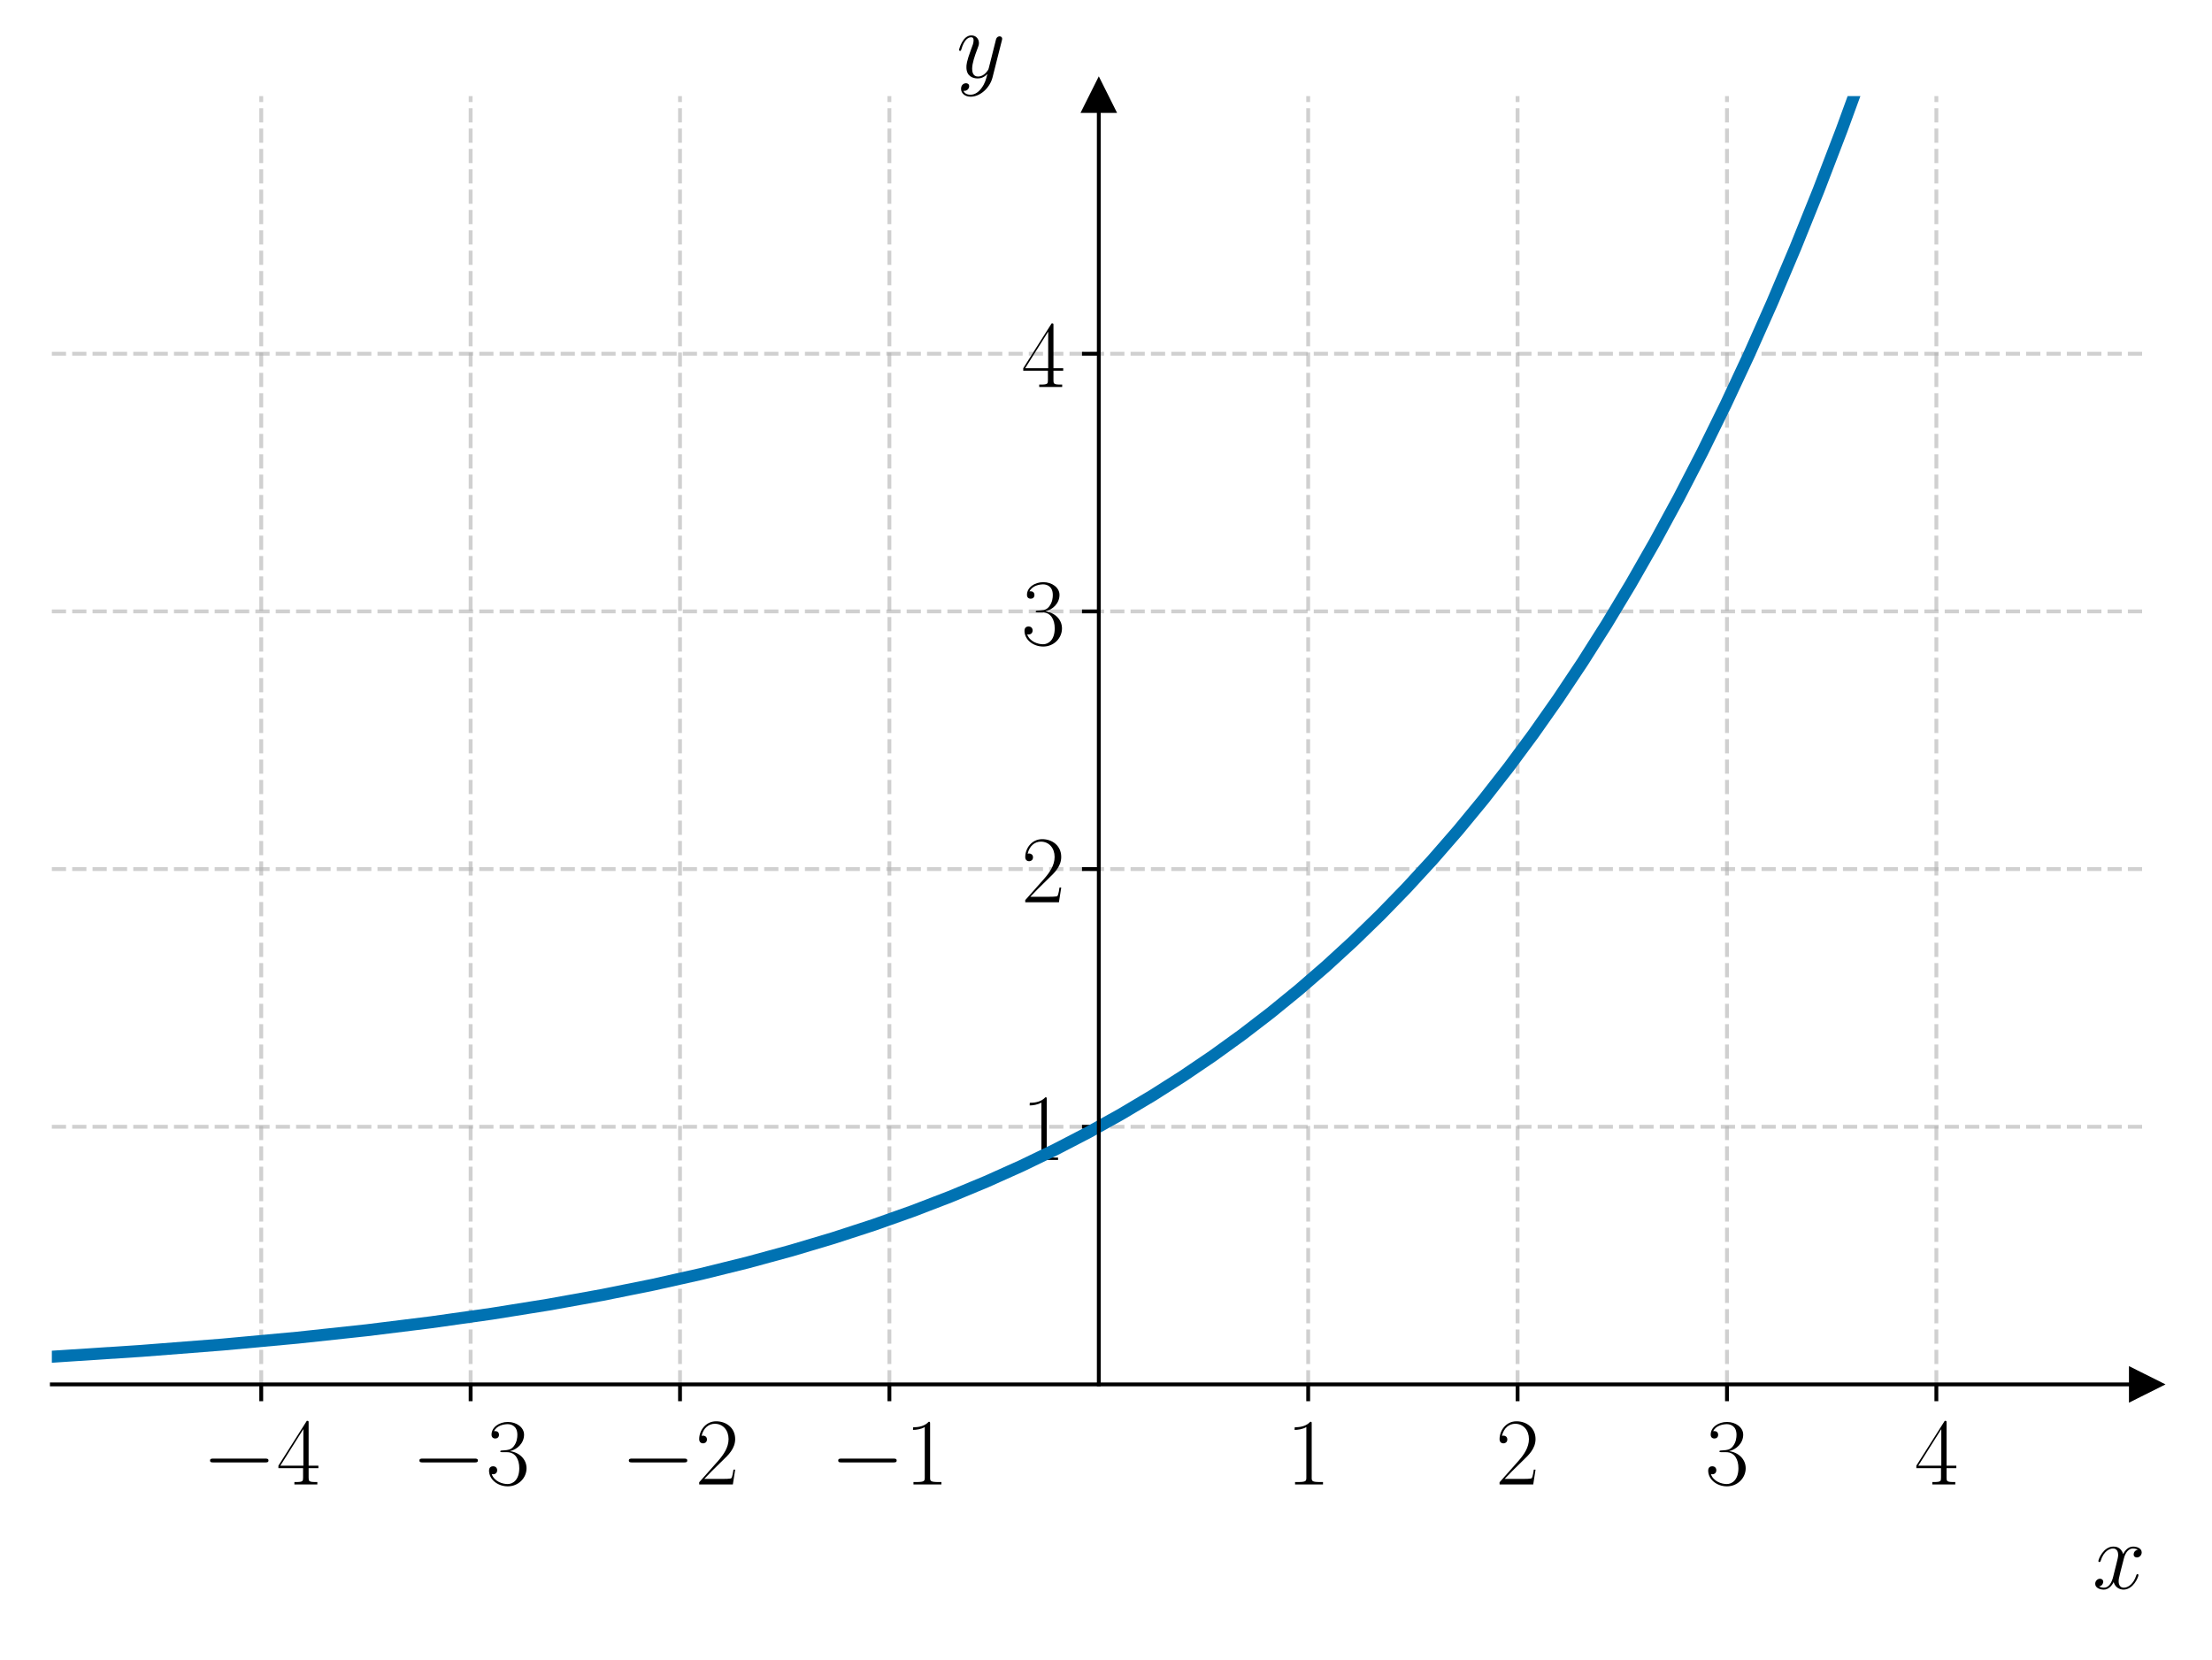
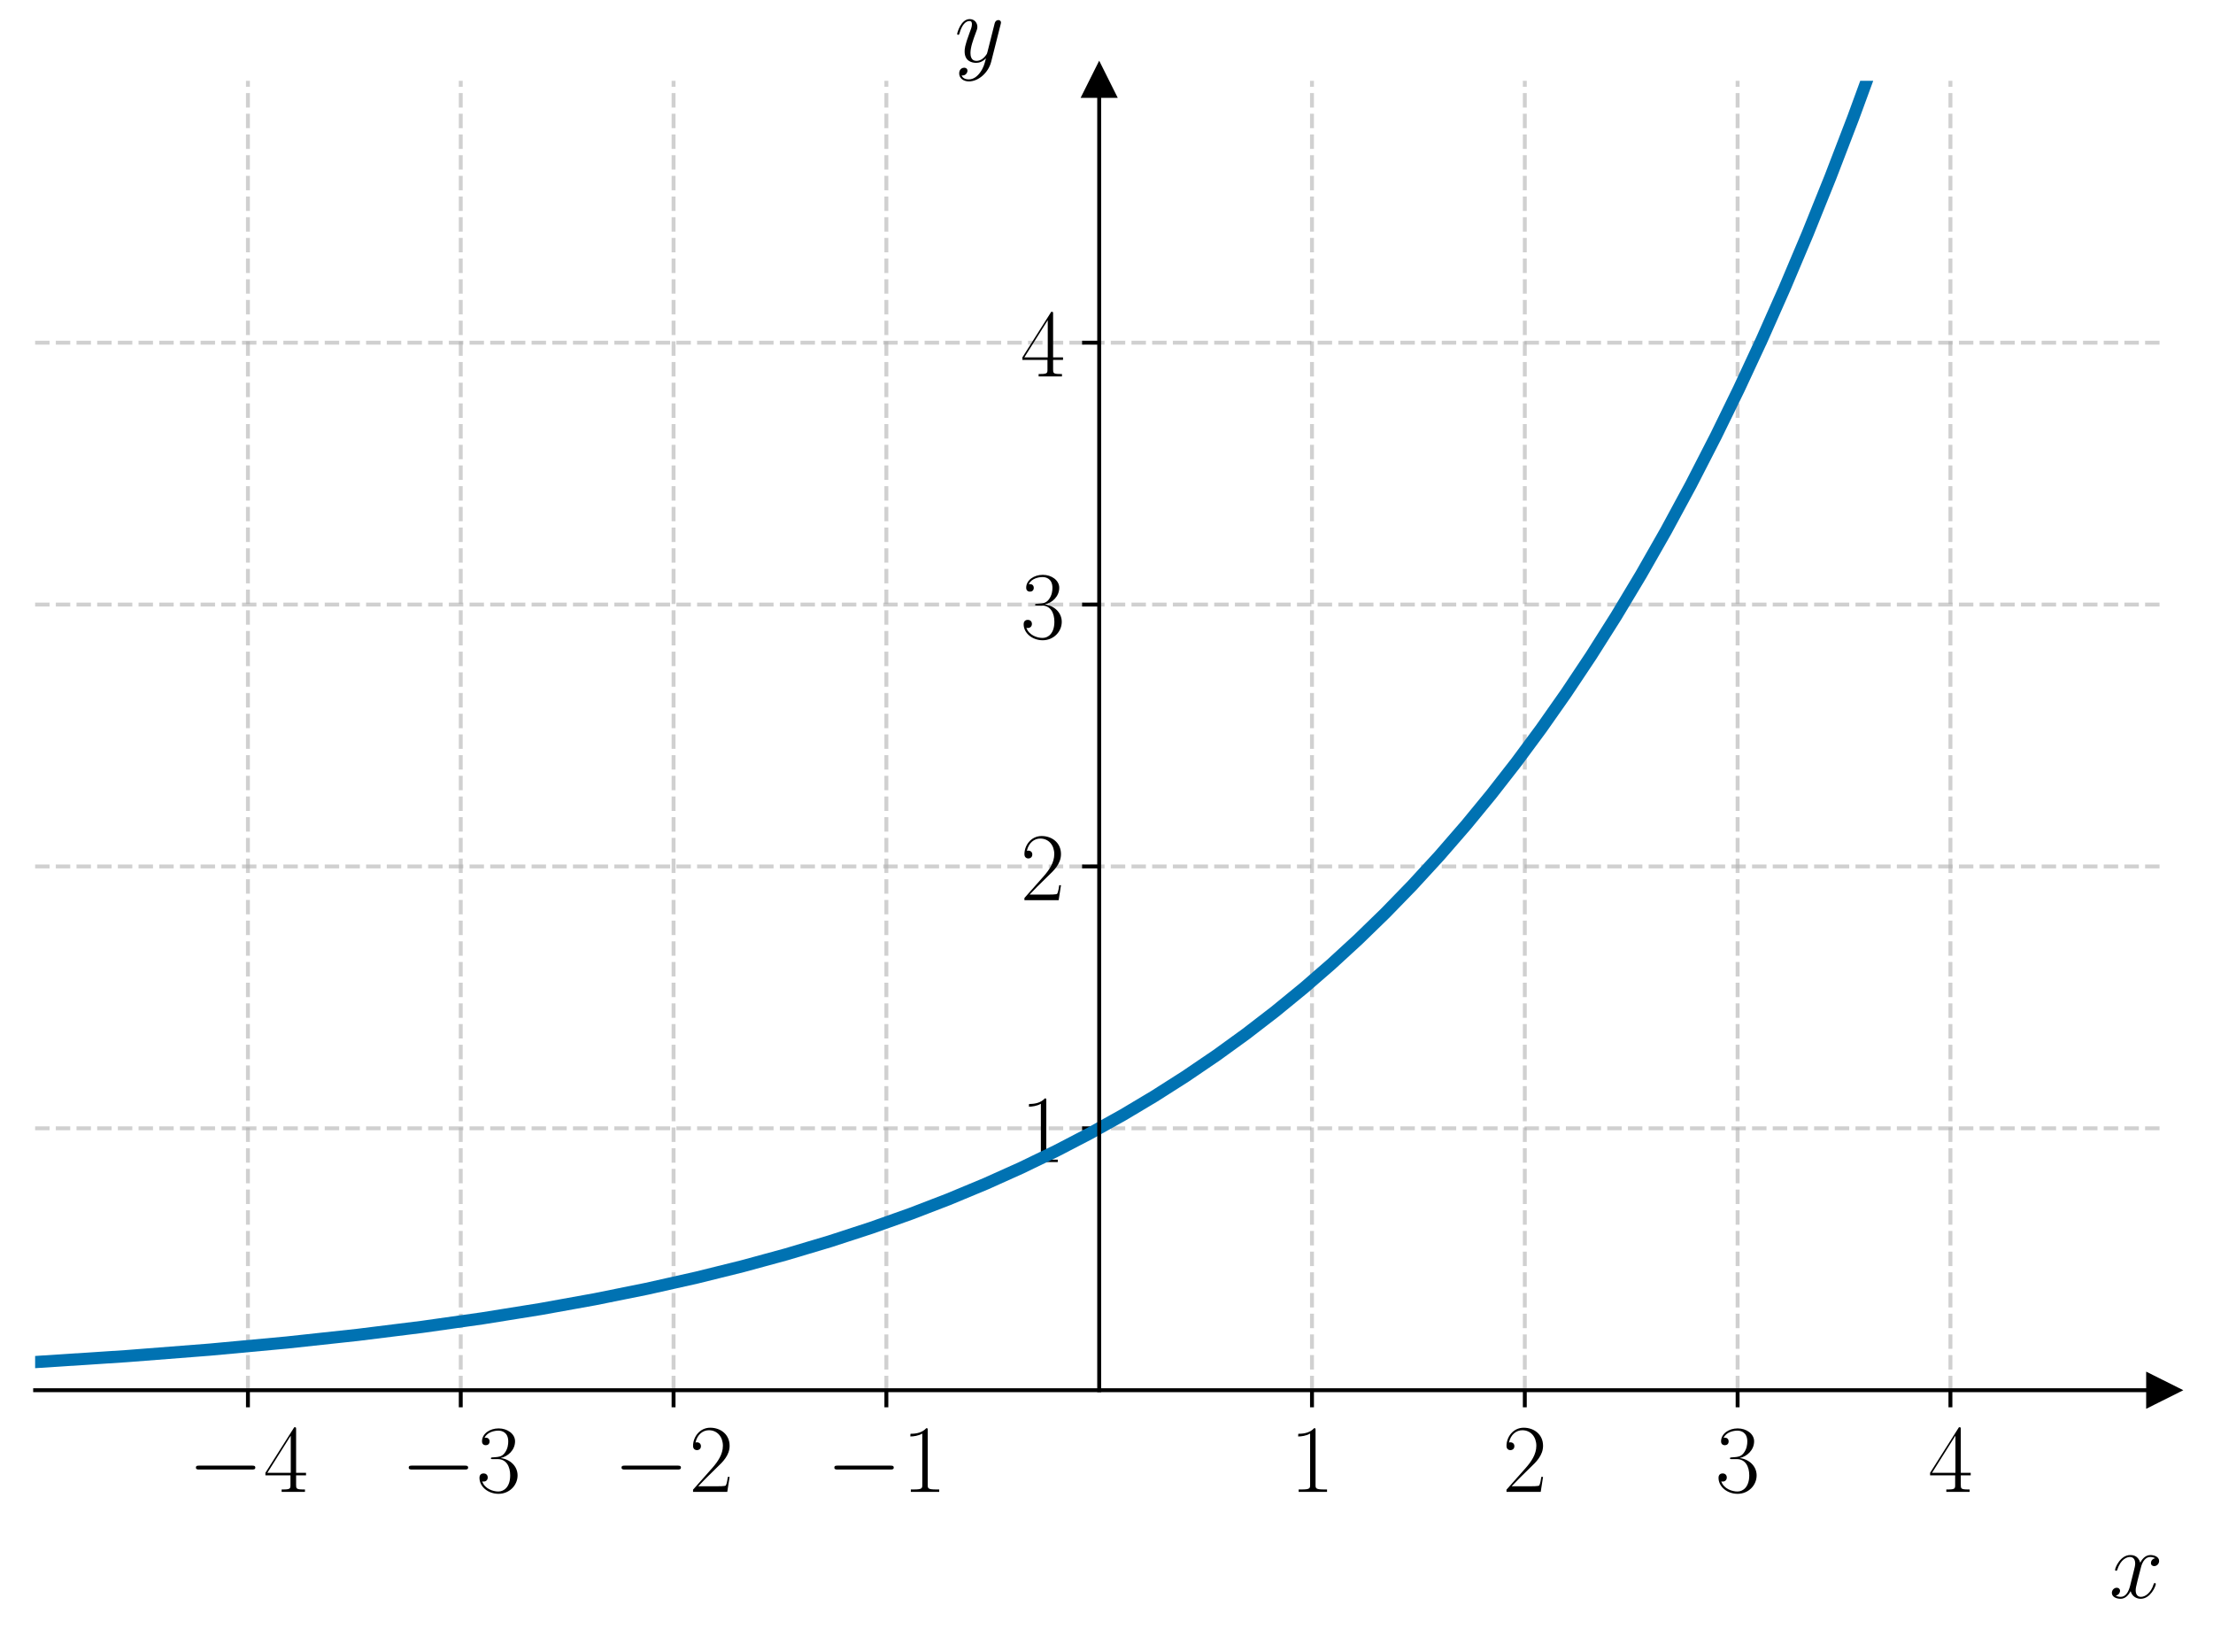
- <svg xmlns="http://www.w3.org/2000/svg" xmlns:xlink="http://www.w3.org/1999/xlink" viewBox="0 0 460.8 345.6" version="1.1" class="graph-inline-svg" role="img" aria-label="Tilpasset figur">
+ <svg xmlns="http://www.w3.org/2000/svg" xmlns:xlink="http://www.w3.org/1999/xlink" width="453.6pt" height="338.54pt" viewBox="0 0 453.6 338.54" version="1.1">
  <defs>
    <style type="text/css">*{stroke-linejoin: round; stroke-linecap: butt}</style>
  </defs>
-   <g id="g3f0034_e808de_figure_1">
-     <g id="g3f0034_e808de_patch_1">
-       <path d="M 0 345.6  L 460.8 345.6  L 460.8 0  L 0 0  L 0 345.6  z " style="fill: none" />
+   <g id="g3f0034_3a7414_figure_1">
+     <g id="g3f0034_3a7414_patch_1">
+       <path d="M 0 338.54  L 453.6 338.54  L 453.6 0  L 0 0  L 0 338.54  z " style="fill: none; opacity: 0" />
    </g>
-     <g id="g3f0034_e808de_axes_1">
-       <g id="g3f0034_e808de_patch_2">
-         <path d="M 10.8 288.375  L 447 288.375  L 447 20.016  L 10.8 20.016  L 10.8 288.375  z " style="fill: none" />
-       </g>
-       <g id="g3f0034_e808de_matplotlib.axis_1">
-         <g id="g3f0034_e808de_xtick_1">
-           <g id="g3f0034_e808de_line2d_1">
-             <path d="M 54.42 288.375  L 54.42 20.016  " clip-path="url(#g3f0034_e808de_p97b8fa01f2)" style="fill: none; stroke-dasharray: 2.96,1.28; stroke-dashoffset: 0; stroke: #b0b0b0; stroke-opacity: 0.6; stroke-width: 0.8" />
-           </g>
-           <g id="g3f0034_e808de_line2d_2">
-             <defs>
-               <path id="g3f0034_e808de_mef011b3a7a" d="M 0 0  L 0 3.5  " style="stroke: #000000; stroke-width: 0.8" />
-             </defs>
-             <g>
-               <use xlink:href="#g3f0034_e808de_mef011b3a7a" x="54.42" y="288.375" style="stroke: #000000; stroke-width: 0.8" />
-             </g>
-           </g>
-           <g id="g3f0034_e808de_text_1">
-             <g transform="translate(42.10221 309.2117) scale(0.2 -0.2)">
-               <defs>
-                 <path id="g3f0034_e808de_CMSY10-0" d="M 4218 1472  C 4326 1472 4442 1472 4442 1600  C 4442 1728 4326 1728 4218 1728  L 755 1728  C 646 1728 531 1728 531 1600  C 531 1472 646 1472 755 1472  L 4218 1472  z " transform="scale(0.015625)" />
-                 <path id="g3f0034_e808de_CMR17-34" d="M 2150 4122  C 2150 4256 2144 4256 2029 4256  L 128 1254  L 128 1088  L 1779 1088  L 1779 457  C 1779 224 1766 160 1318 160  L 1197 160  L 1197 0  C 1402 0 1747 0 1965 0  C 2182 0 2528 0 2733 0  L 2733 160  L 2611 160  C 2163 160 2150 224 2150 457  L 2150 1088  L 2803 1088  L 2803 1254  L 2150 1254  L 2150 4122  z M 1798 3703  L 1798 1254  L 256 1254  L 1798 3703  z " transform="scale(0.015625)" />
-               </defs>
-               <use xlink:href="#g3f0034_e808de_CMSY10-0" transform="scale(0.996264)" />
-               <use xlink:href="#g3f0034_e808de_CMR17-34" transform="translate(77.48747 0) scale(0.996264)" />
-             </g>
-           </g>
-         </g>
-         <g id="g3f0034_e808de_xtick_2">
-           <g id="g3f0034_e808de_line2d_3">
-             <path d="M 98.04 288.375  L 98.04 20.016  " clip-path="url(#g3f0034_e808de_p97b8fa01f2)" style="fill: none; stroke-dasharray: 2.96,1.28; stroke-dashoffset: 0; stroke: #b0b0b0; stroke-opacity: 0.6; stroke-width: 0.8" />
-           </g>
-           <g id="g3f0034_e808de_line2d_4">
-             <g>
-               <use xlink:href="#g3f0034_e808de_mef011b3a7a" x="98.04" y="288.375" style="stroke: #000000; stroke-width: 0.8" />
-             </g>
-           </g>
-           <g id="g3f0034_e808de_text_2">
-             <g transform="translate(85.72221 309.2117) scale(0.2 -0.2)">
-               <defs>
-                 <path id="g3f0034_e808de_CMR17-33" d="M 1414 2157  C 1984 2157 2234 1662 2234 1090  C 2234 320 1824 25 1453 25  C 1114 25 563 194 390 693  C 422 680 454 680 486 680  C 640 680 755 782 755 948  C 755 1133 614 1216 486 1216  C 378 1216 211 1165 211 926  C 211 335 787 -128 1466 -128  C 2176 -128 2720 430 2720 1085  C 2720 1707 2208 2157 1600 2227  C 2086 2328 2554 2756 2554 3329  C 2554 3820 2048 4179 1472 4179  C 890 4179 378 3829 378 3329  C 378 3110 544 3072 627 3072  C 762 3072 877 3155 877 3321  C 877 3486 762 3569 627 3569  C 602 3569 570 3569 544 3557  C 730 3959 1235 4032 1459 4032  C 1683 4032 2106 3925 2106 3320  C 2106 3143 2080 2828 1862 2550  C 1670 2304 1453 2304 1242 2284  C 1210 2284 1062 2269 1037 2269  C 992 2263 966 2257 966 2208  C 966 2163 973 2157 1101 2157  L 1414 2157  z " transform="scale(0.015625)" />
-               </defs>
-               <use xlink:href="#g3f0034_e808de_CMSY10-0" transform="scale(0.996264)" />
-               <use xlink:href="#g3f0034_e808de_CMR17-33" transform="translate(77.48747 0) scale(0.996264)" />
-             </g>
-           </g>
-         </g>
-         <g id="g3f0034_e808de_xtick_3">
-           <g id="g3f0034_e808de_line2d_5">
-             <path d="M 141.66 288.375  L 141.66 20.016  " clip-path="url(#g3f0034_e808de_p97b8fa01f2)" style="fill: none; stroke-dasharray: 2.96,1.28; stroke-dashoffset: 0; stroke: #b0b0b0; stroke-opacity: 0.6; stroke-width: 0.8" />
-           </g>
-           <g id="g3f0034_e808de_line2d_6">
-             <g>
-               <use xlink:href="#g3f0034_e808de_mef011b3a7a" x="141.66" y="288.375" style="stroke: #000000; stroke-width: 0.8" />
-             </g>
-           </g>
-           <g id="g3f0034_e808de_text_3">
-             <g transform="translate(129.3422 309.2117) scale(0.2 -0.2)">
-               <defs>
-                 <path id="g3f0034_e808de_CMR17-32" d="M 2669 989  L 2554 989  C 2490 536 2438 459 2413 420  C 2381 369 1920 369 1830 369  L 602 369  C 832 619 1280 1072 1824 1597  C 2214 1967 2669 2402 2669 3035  C 2669 3790 2067 4224 1395 4224  C 691 4224 262 3604 262 3030  C 262 2780 448 2748 525 2748  C 589 2748 781 2787 781 3010  C 781 3207 614 3264 525 3264  C 486 3264 448 3258 422 3245  C 544 3790 915 4058 1306 4058  C 1862 4058 2227 3617 2227 3035  C 2227 2479 1901 2000 1536 1584  L 262 146  L 262 0  L 2515 0  L 2669 989  z " transform="scale(0.015625)" />
-               </defs>
-               <use xlink:href="#g3f0034_e808de_CMSY10-0" transform="scale(0.996264)" />
-               <use xlink:href="#g3f0034_e808de_CMR17-32" transform="translate(77.48747 0) scale(0.996264)" />
-             </g>
-           </g>
-         </g>
-         <g id="g3f0034_e808de_xtick_4">
-           <g id="g3f0034_e808de_line2d_7">
-             <path d="M 185.28 288.375  L 185.28 20.016  " clip-path="url(#g3f0034_e808de_p97b8fa01f2)" style="fill: none; stroke-dasharray: 2.96,1.28; stroke-dashoffset: 0; stroke: #b0b0b0; stroke-opacity: 0.6; stroke-width: 0.8" />
-           </g>
-           <g id="g3f0034_e808de_line2d_8">
-             <g>
-               <use xlink:href="#g3f0034_e808de_mef011b3a7a" x="185.28" y="288.375" style="stroke: #000000; stroke-width: 0.8" />
-             </g>
-           </g>
-           <g id="g3f0034_e808de_text_4">
-             <g transform="translate(172.9622 309.2117) scale(0.2 -0.2)">
-               <defs>
-                 <path id="g3f0034_e808de_CMR17-31" d="M 1702 4058  C 1702 4192 1696 4192 1606 4192  C 1357 3916 979 3827 621 3827  C 602 3827 570 3827 563 3808  C 557 3795 557 3782 557 3648  C 755 3648 1088 3686 1344 3839  L 1344 461  C 1344 236 1331 160 781 160  L 589 160  L 589 0  C 896 0 1216 0 1523 0  C 1830 0 2150 0 2458 0  L 2458 160  L 2266 160  C 1715 160 1702 230 1702 458  L 1702 4058  z " transform="scale(0.015625)" />
-               </defs>
-               <use xlink:href="#g3f0034_e808de_CMSY10-0" transform="scale(0.996264)" />
-               <use xlink:href="#g3f0034_e808de_CMR17-31" transform="translate(77.48747 0) scale(0.996264)" />
-             </g>
-           </g>
-         </g>
-         <g id="g3f0034_e808de_xtick_5">
-           <g id="g3f0034_e808de_line2d_9">
-             <path d="M 272.52 288.375  L 272.52 20.016  " clip-path="url(#g3f0034_e808de_p97b8fa01f2)" style="fill: none; stroke-dasharray: 2.96,1.28; stroke-dashoffset: 0; stroke: #b0b0b0; stroke-opacity: 0.6; stroke-width: 0.8" />
-           </g>
-           <g id="g3f0034_e808de_line2d_10">
-             <g>
-               <use xlink:href="#g3f0034_e808de_mef011b3a7a" x="272.52" y="288.375" style="stroke: #000000; stroke-width: 0.8" />
-             </g>
-           </g>
-           <g id="g3f0034_e808de_text_5">
-             <g transform="translate(267.951 309.2117) scale(0.2 -0.2)">
-               <use xlink:href="#g3f0034_e808de_CMR17-31" transform="scale(0.996264)" />
-             </g>
-           </g>
-         </g>
-         <g id="g3f0034_e808de_xtick_6">
-           <g id="g3f0034_e808de_line2d_11">
-             <path d="M 316.14 288.375  L 316.14 20.016  " clip-path="url(#g3f0034_e808de_p97b8fa01f2)" style="fill: none; stroke-dasharray: 2.96,1.28; stroke-dashoffset: 0; stroke: #b0b0b0; stroke-opacity: 0.6; stroke-width: 0.8" />
-           </g>
-           <g id="g3f0034_e808de_line2d_12">
-             <g>
-               <use xlink:href="#g3f0034_e808de_mef011b3a7a" x="316.14" y="288.375" style="stroke: #000000; stroke-width: 0.8" />
-             </g>
-           </g>
-           <g id="g3f0034_e808de_text_6">
-             <g transform="translate(311.571 309.2117) scale(0.2 -0.2)">
-               <use xlink:href="#g3f0034_e808de_CMR17-32" transform="scale(0.996264)" />
-             </g>
-           </g>
-         </g>
-         <g id="g3f0034_e808de_xtick_7">
-           <g id="g3f0034_e808de_line2d_13">
-             <path d="M 359.76 288.375  L 359.76 20.016  " clip-path="url(#g3f0034_e808de_p97b8fa01f2)" style="fill: none; stroke-dasharray: 2.96,1.28; stroke-dashoffset: 0; stroke: #b0b0b0; stroke-opacity: 0.6; stroke-width: 0.8" />
-           </g>
-           <g id="g3f0034_e808de_line2d_14">
-             <g>
-               <use xlink:href="#g3f0034_e808de_mef011b3a7a" x="359.76" y="288.375" style="stroke: #000000; stroke-width: 0.8" />
-             </g>
-           </g>
-           <g id="g3f0034_e808de_text_7">
-             <g transform="translate(355.191 309.2117) scale(0.2 -0.2)">
-               <use xlink:href="#g3f0034_e808de_CMR17-33" transform="scale(0.996264)" />
-             </g>
-           </g>
-         </g>
-         <g id="g3f0034_e808de_xtick_8">
-           <g id="g3f0034_e808de_line2d_15">
-             <path d="M 403.38 288.375  L 403.38 20.016  " clip-path="url(#g3f0034_e808de_p97b8fa01f2)" style="fill: none; stroke-dasharray: 2.96,1.28; stroke-dashoffset: 0; stroke: #b0b0b0; stroke-opacity: 0.6; stroke-width: 0.8" />
-           </g>
-           <g id="g3f0034_e808de_line2d_16">
-             <g>
-               <use xlink:href="#g3f0034_e808de_mef011b3a7a" x="403.38" y="288.375" style="stroke: #000000; stroke-width: 0.8" />
-             </g>
-           </g>
-           <g id="g3f0034_e808de_text_8">
-             <g transform="translate(398.811 309.2117) scale(0.2 -0.2)">
-               <use xlink:href="#g3f0034_e808de_CMR17-34" transform="scale(0.996264)" />
-             </g>
-           </g>
-         </g>
-         <g id="g3f0034_e808de_text_9">
-           <g transform="translate(435.9132 330.9244) scale(0.2 -0.2)">
-             <defs>
-               <path id="g3f0034_e808de_CMMI12-78" d="M 3034 2606  C 2829 2567 2752 2414 2752 2293  C 2752 2139 2874 2088 2963 2088  C 3155 2088 3290 2254 3290 2427  C 3290 2695 2982 2816 2714 2816  C 2323 2816 2106 2433 2048 2312  C 1901 2816 1504 2816 1389 2816  C 736 2816 390 1980 390 1839  C 390 1814 416 1782 461 1782  C 512 1782 525 1820 538 1846  C 755 2555 1184 2689 1370 2689  C 1658 2689 1715 2420 1715 2267  C 1715 2127 1677 1980 1600 1673  L 1382 798  C 1286 415 1101 64 762 64  C 730 64 570 64 435 147  C 666 192 717 383 717 460  C 717 588 621 664 499 664  C 346 664 179 530 179 326  C 179 57 480 -64 755 -64  C 1062 -64 1280 179 1414 441  C 1517 64 1837 -64 2074 -64  C 2726 -64 3072 773 3072 913  C 3072 945 3046 971 3008 971  C 2950 971 2944 939 2925 888  C 2752 326 2381 64 2093 64  C 1869 64 1747 230 1747 492  C 1747 632 1773 734 1875 1156  L 2099 2024  C 2195 2408 2413 2689 2707 2689  C 2720 2689 2899 2689 3034 2606  z " transform="scale(0.015625)" />
-             </defs>
-             <use xlink:href="#g3f0034_e808de_CMMI12-78" transform="scale(0.996264)" />
-           </g>
-         </g>
-       </g>
-       <g id="g3f0034_e808de_matplotlib.axis_2">
-         <g id="g3f0034_e808de_ytick_1">
-           <g id="g3f0034_e808de_line2d_17">
-             <path d="M 10.8 234.703  L 447 234.703  " clip-path="url(#g3f0034_e808de_p97b8fa01f2)" style="fill: none; stroke-dasharray: 2.96,1.28; stroke-dashoffset: 0; stroke: #b0b0b0; stroke-opacity: 0.6; stroke-width: 0.8" />
-           </g>
-           <g id="g3f0034_e808de_line2d_18">
-             <defs>
-               <path id="g3f0034_e808de_m97ec0d011a" d="M 0 0  L -3.5 0  " style="stroke: #000000; stroke-width: 0.8" />
-             </defs>
-             <g>
-               <use xlink:href="#g3f0034_e808de_m97ec0d011a" x="228.9" y="234.703" style="stroke: #000000; stroke-width: 0.8" />
-             </g>
-           </g>
-           <g id="g3f0034_e808de_text_10">
-             <g transform="translate(212.7619 241.6216) scale(0.2 -0.2)">
-               <use xlink:href="#g3f0034_e808de_CMR17-31" transform="scale(0.996264)" />
-             </g>
-           </g>
-         </g>
-         <g id="g3f0034_e808de_ytick_2">
-           <g id="g3f0034_e808de_line2d_19">
-             <path d="M 10.8 181.031  L 447 181.031  " clip-path="url(#g3f0034_e808de_p97b8fa01f2)" style="fill: none; stroke-dasharray: 2.96,1.28; stroke-dashoffset: 0; stroke: #b0b0b0; stroke-opacity: 0.6; stroke-width: 0.8" />
-           </g>
-           <g id="g3f0034_e808de_line2d_20">
-             <g>
-               <use xlink:href="#g3f0034_e808de_m97ec0d011a" x="228.9" y="181.031" style="stroke: #000000; stroke-width: 0.8" />
-             </g>
-           </g>
-           <g id="g3f0034_e808de_text_11">
-             <g transform="translate(212.7619 187.9499) scale(0.2 -0.2)">
-               <use xlink:href="#g3f0034_e808de_CMR17-32" transform="scale(0.996264)" />
-             </g>
-           </g>
-         </g>
-         <g id="g3f0034_e808de_ytick_3">
-           <g id="g3f0034_e808de_line2d_21">
-             <path d="M 10.8 127.36  L 447 127.36  " clip-path="url(#g3f0034_e808de_p97b8fa01f2)" style="fill: none; stroke-dasharray: 2.96,1.28; stroke-dashoffset: 0; stroke: #b0b0b0; stroke-opacity: 0.6; stroke-width: 0.8" />
-           </g>
-           <g id="g3f0034_e808de_line2d_22">
-             <g>
-               <use xlink:href="#g3f0034_e808de_m97ec0d011a" x="228.9" y="127.36" style="stroke: #000000; stroke-width: 0.8" />
-             </g>
-           </g>
-           <g id="g3f0034_e808de_text_12">
-             <g transform="translate(212.7619 134.2782) scale(0.2 -0.2)">
-               <use xlink:href="#g3f0034_e808de_CMR17-33" transform="scale(0.996264)" />
-             </g>
-           </g>
-         </g>
-         <g id="g3f0034_e808de_ytick_4">
-           <g id="g3f0034_e808de_line2d_23">
-             <path d="M 10.8 73.688  L 447 73.688  " clip-path="url(#g3f0034_e808de_p97b8fa01f2)" style="fill: none; stroke-dasharray: 2.96,1.28; stroke-dashoffset: 0; stroke: #b0b0b0; stroke-opacity: 0.6; stroke-width: 0.8" />
-           </g>
-           <g id="g3f0034_e808de_line2d_24">
-             <g>
-               <use xlink:href="#g3f0034_e808de_m97ec0d011a" x="228.9" y="73.688" style="stroke: #000000; stroke-width: 0.8" />
-             </g>
-           </g>
-           <g id="g3f0034_e808de_text_13">
-             <g transform="translate(212.7619 80.6065) scale(0.2 -0.2)">
-               <use xlink:href="#g3f0034_e808de_CMR17-34" transform="scale(0.996264)" />
-             </g>
-           </g>
-         </g>
-         <g id="g3f0034_e808de_text_14">
-           <g transform="translate(199.2491 16.14068) scale(0.2 -0.2)">
-             <defs>
-               <path id="g3f0034_e808de_CMMI12-79" d="M 1683 -700  C 1510 -939 1261 -1152 947 -1152  C 870 -1152 563 -1152 467 -889  C 486 -895 518 -895 531 -895  C 723 -895 851 -729 851 -582  C 851 -435 730 -384 634 -384  C 531 -384 307 -458 307 -759  C 307 -1071 582 -1286 947 -1286  C 1587 -1286 2234 -700 2413 6  L 3040 2485  C 3046 2517 3059 2556 3059 2594  C 3059 2689 2982 2753 2886 2753  C 2829 2753 2694 2727 2643 2535  L 2170 658  C 2138 543 2138 530 2086 460  C 1958 281 1747 64 1440 64  C 1082 64 1050 415 1050 588  C 1050 952 1222 1443 1395 1903  C 1466 2088 1504 2178 1504 2305  C 1504 2574 1312 2816 998 2816  C 410 2816 173 1890 173 1839  C 173 1814 198 1782 243 1782  C 301 1782 307 1807 333 1897  C 486 2433 730 2689 979 2689  C 1037 2689 1146 2689 1146 2478  C 1146 2312 1075 2127 979 1884  C 666 1047 666 837 666 683  C 666 77 1101 -64 1421 -64  C 1606 -64 1837 -6 2061 230  L 2067 224  C 1971 -147 1907 -392 1683 -700  z " transform="scale(0.015625)" />
-             </defs>
-             <use xlink:href="#g3f0034_e808de_CMMI12-79" transform="scale(0.996264)" />
-           </g>
-         </g>
-       </g>
-       <g id="g3f0034_e808de_line2d_25">
+     <g id="g3f0034_3a7414_axes_1">
+       <g id="g3f0034_3a7414_patch_2">
+         <path d="M 7.2 284.915  L 443.4 284.915  L 443.4 16.556  L 7.2 16.556  L 7.2 284.915  z " style="fill: none; opacity: 0" />
+       </g>
+       <g id="g3f0034_3a7414_matplotlib.axis_1">
+         <g id="g3f0034_3a7414_xtick_1">
+           <g id="g3f0034_3a7414_line2d_1">
+             <path d="M 50.82 284.915  L 50.82 16.556  " clip-path="url(#g3f0034_3a7414_pec204e4fab)" style="fill: none; stroke-dasharray: 2.96,1.28; stroke-dashoffset: 0; stroke: #b0b0b0; stroke-opacity: 0.6; stroke-width: 0.8" />
+           </g>
+           <g id="g3f0034_3a7414_line2d_2">
+             <defs>
+               <path id="g3f0034_3a7414_mb88894f8bb" d="M 0 0  L 0 3.5  " style="stroke: #000000; stroke-width: 0.8" />
+             </defs>
+             <g>
+               <use xlink:href="#g3f0034_3a7414_mb88894f8bb" x="50.82" y="284.915" style="stroke: #000000; stroke-width: 0.8" />
+             </g>
+           </g>
+           <g id="g3f0034_3a7414_text_1">
+             <g transform="translate(38.50221 305.7517) scale(0.2 -0.2)">
+               <defs>
+                 <path id="g3f0034_3a7414_CMSY10-0" d="M 4218 1472  C 4326 1472 4442 1472 4442 1600  C 4442 1728 4326 1728 4218 1728  L 755 1728  C 646 1728 531 1728 531 1600  C 531 1472 646 1472 755 1472  L 4218 1472  z " transform="scale(0.015625)" />
+                 <path id="g3f0034_3a7414_CMR17-34" d="M 2150 4122  C 2150 4256 2144 4256 2029 4256  L 128 1254  L 128 1088  L 1779 1088  L 1779 457  C 1779 224 1766 160 1318 160  L 1197 160  L 1197 0  C 1402 0 1747 0 1965 0  C 2182 0 2528 0 2733 0  L 2733 160  L 2611 160  C 2163 160 2150 224 2150 457  L 2150 1088  L 2803 1088  L 2803 1254  L 2150 1254  L 2150 4122  z M 1798 3703  L 1798 1254  L 256 1254  L 1798 3703  z " transform="scale(0.015625)" />
+               </defs>
+               <use xlink:href="#g3f0034_3a7414_CMSY10-0" transform="scale(0.996264)" />
+               <use xlink:href="#g3f0034_3a7414_CMR17-34" transform="translate(77.48747 0) scale(0.996264)" />
+             </g>
+           </g>
+         </g>
+         <g id="g3f0034_3a7414_xtick_2">
+           <g id="g3f0034_3a7414_line2d_3">
+             <path d="M 94.44 284.915  L 94.44 16.556  " clip-path="url(#g3f0034_3a7414_pec204e4fab)" style="fill: none; stroke-dasharray: 2.96,1.28; stroke-dashoffset: 0; stroke: #b0b0b0; stroke-opacity: 0.6; stroke-width: 0.8" />
+           </g>
+           <g id="g3f0034_3a7414_line2d_4">
+             <g>
+               <use xlink:href="#g3f0034_3a7414_mb88894f8bb" x="94.44" y="284.915" style="stroke: #000000; stroke-width: 0.8" />
+             </g>
+           </g>
+           <g id="g3f0034_3a7414_text_2">
+             <g transform="translate(82.12221 305.7517) scale(0.2 -0.2)">
+               <defs>
+                 <path id="g3f0034_3a7414_CMR17-33" d="M 1414 2157  C 1984 2157 2234 1662 2234 1090  C 2234 320 1824 25 1453 25  C 1114 25 563 194 390 693  C 422 680 454 680 486 680  C 640 680 755 782 755 948  C 755 1133 614 1216 486 1216  C 378 1216 211 1165 211 926  C 211 335 787 -128 1466 -128  C 2176 -128 2720 430 2720 1085  C 2720 1707 2208 2157 1600 2227  C 2086 2328 2554 2756 2554 3329  C 2554 3820 2048 4179 1472 4179  C 890 4179 378 3829 378 3329  C 378 3110 544 3072 627 3072  C 762 3072 877 3155 877 3321  C 877 3486 762 3569 627 3569  C 602 3569 570 3569 544 3557  C 730 3959 1235 4032 1459 4032  C 1683 4032 2106 3925 2106 3320  C 2106 3143 2080 2828 1862 2550  C 1670 2304 1453 2304 1242 2284  C 1210 2284 1062 2269 1037 2269  C 992 2263 966 2257 966 2208  C 966 2163 973 2157 1101 2157  L 1414 2157  z " transform="scale(0.015625)" />
+               </defs>
+               <use xlink:href="#g3f0034_3a7414_CMSY10-0" transform="scale(0.996264)" />
+               <use xlink:href="#g3f0034_3a7414_CMR17-33" transform="translate(77.48747 0) scale(0.996264)" />
+             </g>
+           </g>
+         </g>
+         <g id="g3f0034_3a7414_xtick_3">
+           <g id="g3f0034_3a7414_line2d_5">
+             <path d="M 138.06 284.915  L 138.06 16.556  " clip-path="url(#g3f0034_3a7414_pec204e4fab)" style="fill: none; stroke-dasharray: 2.96,1.28; stroke-dashoffset: 0; stroke: #b0b0b0; stroke-opacity: 0.6; stroke-width: 0.8" />
+           </g>
+           <g id="g3f0034_3a7414_line2d_6">
+             <g>
+               <use xlink:href="#g3f0034_3a7414_mb88894f8bb" x="138.06" y="284.915" style="stroke: #000000; stroke-width: 0.8" />
+             </g>
+           </g>
+           <g id="g3f0034_3a7414_text_3">
+             <g transform="translate(125.7422 305.7517) scale(0.2 -0.2)">
+               <defs>
+                 <path id="g3f0034_3a7414_CMR17-32" d="M 2669 989  L 2554 989  C 2490 536 2438 459 2413 420  C 2381 369 1920 369 1830 369  L 602 369  C 832 619 1280 1072 1824 1597  C 2214 1967 2669 2402 2669 3035  C 2669 3790 2067 4224 1395 4224  C 691 4224 262 3604 262 3030  C 262 2780 448 2748 525 2748  C 589 2748 781 2787 781 3010  C 781 3207 614 3264 525 3264  C 486 3264 448 3258 422 3245  C 544 3790 915 4058 1306 4058  C 1862 4058 2227 3617 2227 3035  C 2227 2479 1901 2000 1536 1584  L 262 146  L 262 0  L 2515 0  L 2669 989  z " transform="scale(0.015625)" />
+               </defs>
+               <use xlink:href="#g3f0034_3a7414_CMSY10-0" transform="scale(0.996264)" />
+               <use xlink:href="#g3f0034_3a7414_CMR17-32" transform="translate(77.48747 0) scale(0.996264)" />
+             </g>
+           </g>
+         </g>
+         <g id="g3f0034_3a7414_xtick_4">
+           <g id="g3f0034_3a7414_line2d_7">
+             <path d="M 181.68 284.915  L 181.68 16.556  " clip-path="url(#g3f0034_3a7414_pec204e4fab)" style="fill: none; stroke-dasharray: 2.96,1.28; stroke-dashoffset: 0; stroke: #b0b0b0; stroke-opacity: 0.6; stroke-width: 0.8" />
+           </g>
+           <g id="g3f0034_3a7414_line2d_8">
+             <g>
+               <use xlink:href="#g3f0034_3a7414_mb88894f8bb" x="181.68" y="284.915" style="stroke: #000000; stroke-width: 0.8" />
+             </g>
+           </g>
+           <g id="g3f0034_3a7414_text_4">
+             <g transform="translate(169.3622 305.7517) scale(0.2 -0.2)">
+               <defs>
+                 <path id="g3f0034_3a7414_CMR17-31" d="M 1702 4058  C 1702 4192 1696 4192 1606 4192  C 1357 3916 979 3827 621 3827  C 602 3827 570 3827 563 3808  C 557 3795 557 3782 557 3648  C 755 3648 1088 3686 1344 3839  L 1344 461  C 1344 236 1331 160 781 160  L 589 160  L 589 0  C 896 0 1216 0 1523 0  C 1830 0 2150 0 2458 0  L 2458 160  L 2266 160  C 1715 160 1702 230 1702 458  L 1702 4058  z " transform="scale(0.015625)" />
+               </defs>
+               <use xlink:href="#g3f0034_3a7414_CMSY10-0" transform="scale(0.996264)" />
+               <use xlink:href="#g3f0034_3a7414_CMR17-31" transform="translate(77.48747 0) scale(0.996264)" />
+             </g>
+           </g>
+         </g>
+         <g id="g3f0034_3a7414_xtick_5">
+           <g id="g3f0034_3a7414_line2d_9">
+             <path d="M 268.92 284.915  L 268.92 16.556  " clip-path="url(#g3f0034_3a7414_pec204e4fab)" style="fill: none; stroke-dasharray: 2.96,1.28; stroke-dashoffset: 0; stroke: #b0b0b0; stroke-opacity: 0.6; stroke-width: 0.8" />
+           </g>
+           <g id="g3f0034_3a7414_line2d_10">
+             <g>
+               <use xlink:href="#g3f0034_3a7414_mb88894f8bb" x="268.92" y="284.915" style="stroke: #000000; stroke-width: 0.8" />
+             </g>
+           </g>
+           <g id="g3f0034_3a7414_text_5">
+             <g transform="translate(264.351 305.7517) scale(0.2 -0.2)">
+               <use xlink:href="#g3f0034_3a7414_CMR17-31" transform="scale(0.996264)" />
+             </g>
+           </g>
+         </g>
+         <g id="g3f0034_3a7414_xtick_6">
+           <g id="g3f0034_3a7414_line2d_11">
+             <path d="M 312.54 284.915  L 312.54 16.556  " clip-path="url(#g3f0034_3a7414_pec204e4fab)" style="fill: none; stroke-dasharray: 2.96,1.28; stroke-dashoffset: 0; stroke: #b0b0b0; stroke-opacity: 0.6; stroke-width: 0.8" />
+           </g>
+           <g id="g3f0034_3a7414_line2d_12">
+             <g>
+               <use xlink:href="#g3f0034_3a7414_mb88894f8bb" x="312.54" y="284.915" style="stroke: #000000; stroke-width: 0.8" />
+             </g>
+           </g>
+           <g id="g3f0034_3a7414_text_6">
+             <g transform="translate(307.971 305.7517) scale(0.2 -0.2)">
+               <use xlink:href="#g3f0034_3a7414_CMR17-32" transform="scale(0.996264)" />
+             </g>
+           </g>
+         </g>
+         <g id="g3f0034_3a7414_xtick_7">
+           <g id="g3f0034_3a7414_line2d_13">
+             <path d="M 356.16 284.915  L 356.16 16.556  " clip-path="url(#g3f0034_3a7414_pec204e4fab)" style="fill: none; stroke-dasharray: 2.96,1.28; stroke-dashoffset: 0; stroke: #b0b0b0; stroke-opacity: 0.6; stroke-width: 0.8" />
+           </g>
+           <g id="g3f0034_3a7414_line2d_14">
+             <g>
+               <use xlink:href="#g3f0034_3a7414_mb88894f8bb" x="356.16" y="284.915" style="stroke: #000000; stroke-width: 0.8" />
+             </g>
+           </g>
+           <g id="g3f0034_3a7414_text_7">
+             <g transform="translate(351.591 305.7517) scale(0.2 -0.2)">
+               <use xlink:href="#g3f0034_3a7414_CMR17-33" transform="scale(0.996264)" />
+             </g>
+           </g>
+         </g>
+         <g id="g3f0034_3a7414_xtick_8">
+           <g id="g3f0034_3a7414_line2d_15">
+             <path d="M 399.78 284.915  L 399.78 16.556  " clip-path="url(#g3f0034_3a7414_pec204e4fab)" style="fill: none; stroke-dasharray: 2.96,1.28; stroke-dashoffset: 0; stroke: #b0b0b0; stroke-opacity: 0.6; stroke-width: 0.8" />
+           </g>
+           <g id="g3f0034_3a7414_line2d_16">
+             <g>
+               <use xlink:href="#g3f0034_3a7414_mb88894f8bb" x="399.78" y="284.915" style="stroke: #000000; stroke-width: 0.8" />
+             </g>
+           </g>
+           <g id="g3f0034_3a7414_text_8">
+             <g transform="translate(395.211 305.7517) scale(0.2 -0.2)">
+               <use xlink:href="#g3f0034_3a7414_CMR17-34" transform="scale(0.996264)" />
+             </g>
+           </g>
+         </g>
+         <g id="g3f0034_3a7414_text_9">
+           <g transform="translate(432.3132 327.4644) scale(0.2 -0.2)">
+             <defs>
+               <path id="g3f0034_3a7414_CMMI12-78" d="M 3034 2606  C 2829 2567 2752 2414 2752 2293  C 2752 2139 2874 2088 2963 2088  C 3155 2088 3290 2254 3290 2427  C 3290 2695 2982 2816 2714 2816  C 2323 2816 2106 2433 2048 2312  C 1901 2816 1504 2816 1389 2816  C 736 2816 390 1980 390 1839  C 390 1814 416 1782 461 1782  C 512 1782 525 1820 538 1846  C 755 2555 1184 2689 1370 2689  C 1658 2689 1715 2420 1715 2267  C 1715 2127 1677 1980 1600 1673  L 1382 798  C 1286 415 1101 64 762 64  C 730 64 570 64 435 147  C 666 192 717 383 717 460  C 717 588 621 664 499 664  C 346 664 179 530 179 326  C 179 57 480 -64 755 -64  C 1062 -64 1280 179 1414 441  C 1517 64 1837 -64 2074 -64  C 2726 -64 3072 773 3072 913  C 3072 945 3046 971 3008 971  C 2950 971 2944 939 2925 888  C 2752 326 2381 64 2093 64  C 1869 64 1747 230 1747 492  C 1747 632 1773 734 1875 1156  L 2099 2024  C 2195 2408 2413 2689 2707 2689  C 2720 2689 2899 2689 3034 2606  z " transform="scale(0.015625)" />
+             </defs>
+             <use xlink:href="#g3f0034_3a7414_CMMI12-78" transform="scale(0.996264)" />
+           </g>
+         </g>
+       </g>
+       <g id="g3f0034_3a7414_matplotlib.axis_2">
+         <g id="g3f0034_3a7414_ytick_1">
+           <g id="g3f0034_3a7414_line2d_17">
+             <path d="M 7.2 231.243  L 443.4 231.243  " clip-path="url(#g3f0034_3a7414_pec204e4fab)" style="fill: none; stroke-dasharray: 2.96,1.28; stroke-dashoffset: 0; stroke: #b0b0b0; stroke-opacity: 0.6; stroke-width: 0.8" />
+           </g>
+           <g id="g3f0034_3a7414_line2d_18">
+             <defs>
+               <path id="g3f0034_3a7414_m50a412ae4f" d="M 0 0  L -3.5 0  " style="stroke: #000000; stroke-width: 0.8" />
+             </defs>
+             <g>
+               <use xlink:href="#g3f0034_3a7414_m50a412ae4f" x="225.3" y="231.243" style="stroke: #000000; stroke-width: 0.8" />
+             </g>
+           </g>
+           <g id="g3f0034_3a7414_text_10">
+             <g transform="translate(209.1619 238.1616) scale(0.2 -0.2)">
+               <use xlink:href="#g3f0034_3a7414_CMR17-31" transform="scale(0.996264)" />
+             </g>
+           </g>
+         </g>
+         <g id="g3f0034_3a7414_ytick_2">
+           <g id="g3f0034_3a7414_line2d_19">
+             <path d="M 7.2 177.571  L 443.4 177.571  " clip-path="url(#g3f0034_3a7414_pec204e4fab)" style="fill: none; stroke-dasharray: 2.96,1.28; stroke-dashoffset: 0; stroke: #b0b0b0; stroke-opacity: 0.6; stroke-width: 0.8" />
+           </g>
+           <g id="g3f0034_3a7414_line2d_20">
+             <g>
+               <use xlink:href="#g3f0034_3a7414_m50a412ae4f" x="225.3" y="177.571" style="stroke: #000000; stroke-width: 0.8" />
+             </g>
+           </g>
+           <g id="g3f0034_3a7414_text_11">
+             <g transform="translate(209.1619 184.4899) scale(0.2 -0.2)">
+               <use xlink:href="#g3f0034_3a7414_CMR17-32" transform="scale(0.996264)" />
+             </g>
+           </g>
+         </g>
+         <g id="g3f0034_3a7414_ytick_3">
+           <g id="g3f0034_3a7414_line2d_21">
+             <path d="M 7.2 123.9  L 443.4 123.9  " clip-path="url(#g3f0034_3a7414_pec204e4fab)" style="fill: none; stroke-dasharray: 2.96,1.28; stroke-dashoffset: 0; stroke: #b0b0b0; stroke-opacity: 0.6; stroke-width: 0.8" />
+           </g>
+           <g id="g3f0034_3a7414_line2d_22">
+             <g>
+               <use xlink:href="#g3f0034_3a7414_m50a412ae4f" x="225.3" y="123.9" style="stroke: #000000; stroke-width: 0.8" />
+             </g>
+           </g>
+           <g id="g3f0034_3a7414_text_12">
+             <g transform="translate(209.1619 130.8182) scale(0.2 -0.2)">
+               <use xlink:href="#g3f0034_3a7414_CMR17-33" transform="scale(0.996264)" />
+             </g>
+           </g>
+         </g>
+         <g id="g3f0034_3a7414_ytick_4">
+           <g id="g3f0034_3a7414_line2d_23">
+             <path d="M 7.2 70.228  L 443.4 70.228  " clip-path="url(#g3f0034_3a7414_pec204e4fab)" style="fill: none; stroke-dasharray: 2.96,1.28; stroke-dashoffset: 0; stroke: #b0b0b0; stroke-opacity: 0.6; stroke-width: 0.8" />
+           </g>
+           <g id="g3f0034_3a7414_line2d_24">
+             <g>
+               <use xlink:href="#g3f0034_3a7414_m50a412ae4f" x="225.3" y="70.228" style="stroke: #000000; stroke-width: 0.8" />
+             </g>
+           </g>
+           <g id="g3f0034_3a7414_text_13">
+             <g transform="translate(209.1619 77.1465) scale(0.2 -0.2)">
+               <use xlink:href="#g3f0034_3a7414_CMR17-34" transform="scale(0.996264)" />
+             </g>
+           </g>
+         </g>
+         <g id="g3f0034_3a7414_text_14">
+           <g transform="translate(195.6491 12.68068) scale(0.2 -0.2)">
+             <defs>
+               <path id="g3f0034_3a7414_CMMI12-79" d="M 1683 -700  C 1510 -939 1261 -1152 947 -1152  C 870 -1152 563 -1152 467 -889  C 486 -895 518 -895 531 -895  C 723 -895 851 -729 851 -582  C 851 -435 730 -384 634 -384  C 531 -384 307 -458 307 -759  C 307 -1071 582 -1286 947 -1286  C 1587 -1286 2234 -700 2413 6  L 3040 2485  C 3046 2517 3059 2556 3059 2594  C 3059 2689 2982 2753 2886 2753  C 2829 2753 2694 2727 2643 2535  L 2170 658  C 2138 543 2138 530 2086 460  C 1958 281 1747 64 1440 64  C 1082 64 1050 415 1050 588  C 1050 952 1222 1443 1395 1903  C 1466 2088 1504 2178 1504 2305  C 1504 2574 1312 2816 998 2816  C 410 2816 173 1890 173 1839  C 173 1814 198 1782 243 1782  C 301 1782 307 1807 333 1897  C 486 2433 730 2689 979 2689  C 1037 2689 1146 2689 1146 2478  C 1146 2312 1075 2127 979 1884  C 666 1047 666 837 666 683  C 666 77 1101 -64 1421 -64  C 1606 -64 1837 -6 2061 230  L 2067 224  C 1971 -147 1907 -392 1683 -700  z " transform="scale(0.015625)" />
+             </defs>
+             <use xlink:href="#g3f0034_3a7414_CMMI12-79" transform="scale(0.996264)" />
+           </g>
+         </g>
+       </g>
+       <g id="g3f0034_3a7414_line2d_25">
        <defs>
-           <path id="g3f0034_e808de_m8356b24412" d="M 3 0  L -3 -3  L -3 3  z " style="stroke: #000000; stroke-linejoin: miter" />
+           <path id="g3f0034_3a7414_med0895edc6" d="M 3 0  L -3 -3  L -3 3  z " style="stroke: #000000; stroke-linejoin: miter" />
        </defs>
        <g>
-           <use xlink:href="#g3f0034_e808de_m8356b24412" x="447" y="288.375" style="stroke: #000000; stroke-linejoin: miter" />
-         </g>
-       </g>
-       <g id="g3f0034_e808de_line2d_26">
+           <use xlink:href="#g3f0034_3a7414_med0895edc6" x="443.4" y="284.915" style="stroke: #000000; stroke-linejoin: miter" />
+         </g>
+       </g>
+       <g id="g3f0034_3a7414_line2d_26">
        <defs>
-           <path id="g3f0034_e808de_mb3ab474b3c" d="M 0 -3  L -3 3  L 3 3  z " style="stroke: #000000; stroke-linejoin: miter" />
+           <path id="g3f0034_3a7414_mb9227626bc" d="M 0 -3  L -3 3  L 3 3  z " style="stroke: #000000; stroke-linejoin: miter" />
        </defs>
        <g>
-           <use xlink:href="#g3f0034_e808de_mb3ab474b3c" x="228.9" y="20.016" style="stroke: #000000; stroke-linejoin: miter" />
-         </g>
-       </g>
-       <g id="g3f0034_e808de_line2d_27">
-         <path d="M 10.8 282.608  L 29.411 281.399  L 46.371 280.077  L 61.974 278.642  L 76.404 277.094  L 89.85 275.43  L 102.444 273.651  L 114.265 271.759  L 125.448 269.745  L 136.018 267.618  L 146.082 265.367  L 155.667 262.998  L 164.827 260.505  L 173.586 257.893  L 182 255.154  L 190.094 252.286  L 197.922 249.278  L 205.483 246.134  L 212.805 242.85  L 219.887 239.429  L 226.783 235.853  L 233.493 232.122  L 240.016 228.24  L 246.379 224.196  L 252.61 219.973  L 258.707 215.572  L 264.671 210.992  L 270.528 206.215  L 276.279 201.237  L 281.951 196.033  L 287.515 190.625  L 293 184.984  L 298.405 179.108  L 303.757 172.96  L 309.055 166.533  L 314.274 159.852  L 319.439 152.88  L 324.578 145.568  L 329.663 137.943  L 334.722 129.955  L 339.727 121.633  L 344.706 112.921  L 349.658 103.805  L 354.584 94.268  L 359.483 84.294  L 364.356 73.866  L 369.201 62.966  L 374.02 51.577  L 378.84 39.613  L 383.632 27.115  L 388.398 14.064  L 393.164 0.361  L 393.625 -1  L 393.625 -1  " clip-path="url(#g3f0034_e808de_p97b8fa01f2)" style="fill: none; stroke: #0072b2; stroke-width: 2.5; stroke-linecap: square" />
-       </g>
-       <g id="g3f0034_e808de_patch_3">
-         <path d="M 228.9 288.375  L 228.9 20.016  " style="fill: none; stroke: #000000; stroke-width: 0.8; stroke-linejoin: miter; stroke-linecap: square" />
-       </g>
-       <g id="g3f0034_e808de_patch_4">
-         <path d="M 447 288.375  L 447 20.016  " style="fill: none" />
-       </g>
-       <g id="g3f0034_e808de_patch_5">
-         <path d="M 10.8 288.375  L 447 288.375  " style="fill: none; stroke: #000000; stroke-width: 0.8; stroke-linejoin: miter; stroke-linecap: square" />
-       </g>
-       <g id="g3f0034_e808de_patch_6">
-         <path d="M 10.8 20.016  L 447 20.016  " style="fill: none" />
+           <use xlink:href="#g3f0034_3a7414_mb9227626bc" x="225.3" y="16.556" style="stroke: #000000; stroke-linejoin: miter" />
+         </g>
+       </g>
+       <g id="g3f0034_3a7414_line2d_27">
+         <path d="M 7.2 279.148  L 25.961 277.928  L 43.017 276.596  L 58.794 275.14  L 73.291 273.577  L 86.509 271.936  L 98.874 270.186  L 110.813 268.273  L 121.9 266.275  L 132.56 264.128  L 142.793 261.834  L 152.174 259.51  L 161.128 257.073  L 170.082 254.403  L 178.61 251.622  L 186.711 248.746  L 194.387 245.792  L 202.062 242.597  L 209.31 239.341  L 216.559 235.833  L 223.381 232.286  L 230.204 228.483  L 236.599 224.667  L 242.995 220.594  L 249.391 216.246  L 255.361 211.923  L 261.33 207.327  L 267.3 202.442  L 272.843 197.631  L 278.386 192.54  L 283.929 187.151  L 289.472 181.448  L 295.015 175.412  L 300.558 169.025  L 305.675 162.798  L 310.792 156.237  L 315.909 149.323  L 321.025 142.038  L 326.142 134.362  L 331.259 126.273  L 336.375 117.749  L 341.492 108.767  L 346.609 99.303  L 351.726 89.331  L 356.416 79.719  L 361.106 69.635  L 365.796 59.056  L 370.487 47.956  L 375.177 36.312  L 379.867 24.094  L 384.558 11.277  L 388.849 -1  L 388.849 -1  " clip-path="url(#g3f0034_3a7414_pec204e4fab)" style="fill: none; stroke: #0072b2; stroke-width: 2.5; stroke-linecap: square" />
+       </g>
+       <g id="g3f0034_3a7414_patch_3">
+         <path d="M 225.3 284.915  L 225.3 16.556  " style="fill: none; stroke: #000000; stroke-width: 0.8; stroke-linejoin: miter; stroke-linecap: square" />
+       </g>
+       <g id="g3f0034_3a7414_patch_4">
+         <path d="M 443.4 284.915  L 443.4 16.556  " style="fill: none" />
+       </g>
+       <g id="g3f0034_3a7414_patch_5">
+         <path d="M 7.2 284.915  L 443.4 284.915  " style="fill: none; stroke: #000000; stroke-width: 0.8; stroke-linejoin: miter; stroke-linecap: square" />
+       </g>
+       <g id="g3f0034_3a7414_patch_6">
+         <path d="M 7.2 16.556  L 443.4 16.556  " style="fill: none" />
      </g>
    </g>
  </g>
  <defs>
-     <clipPath id="g3f0034_e808de_p97b8fa01f2">
-       <rect x="10.8" y="20.016" width="436.2" height="268.358" />
+     <clipPath id="g3f0034_3a7414_pec204e4fab">
+       <rect x="7.2" y="16.556" width="436.2" height="268.358" />
    </clipPath>
  </defs>
</svg>
